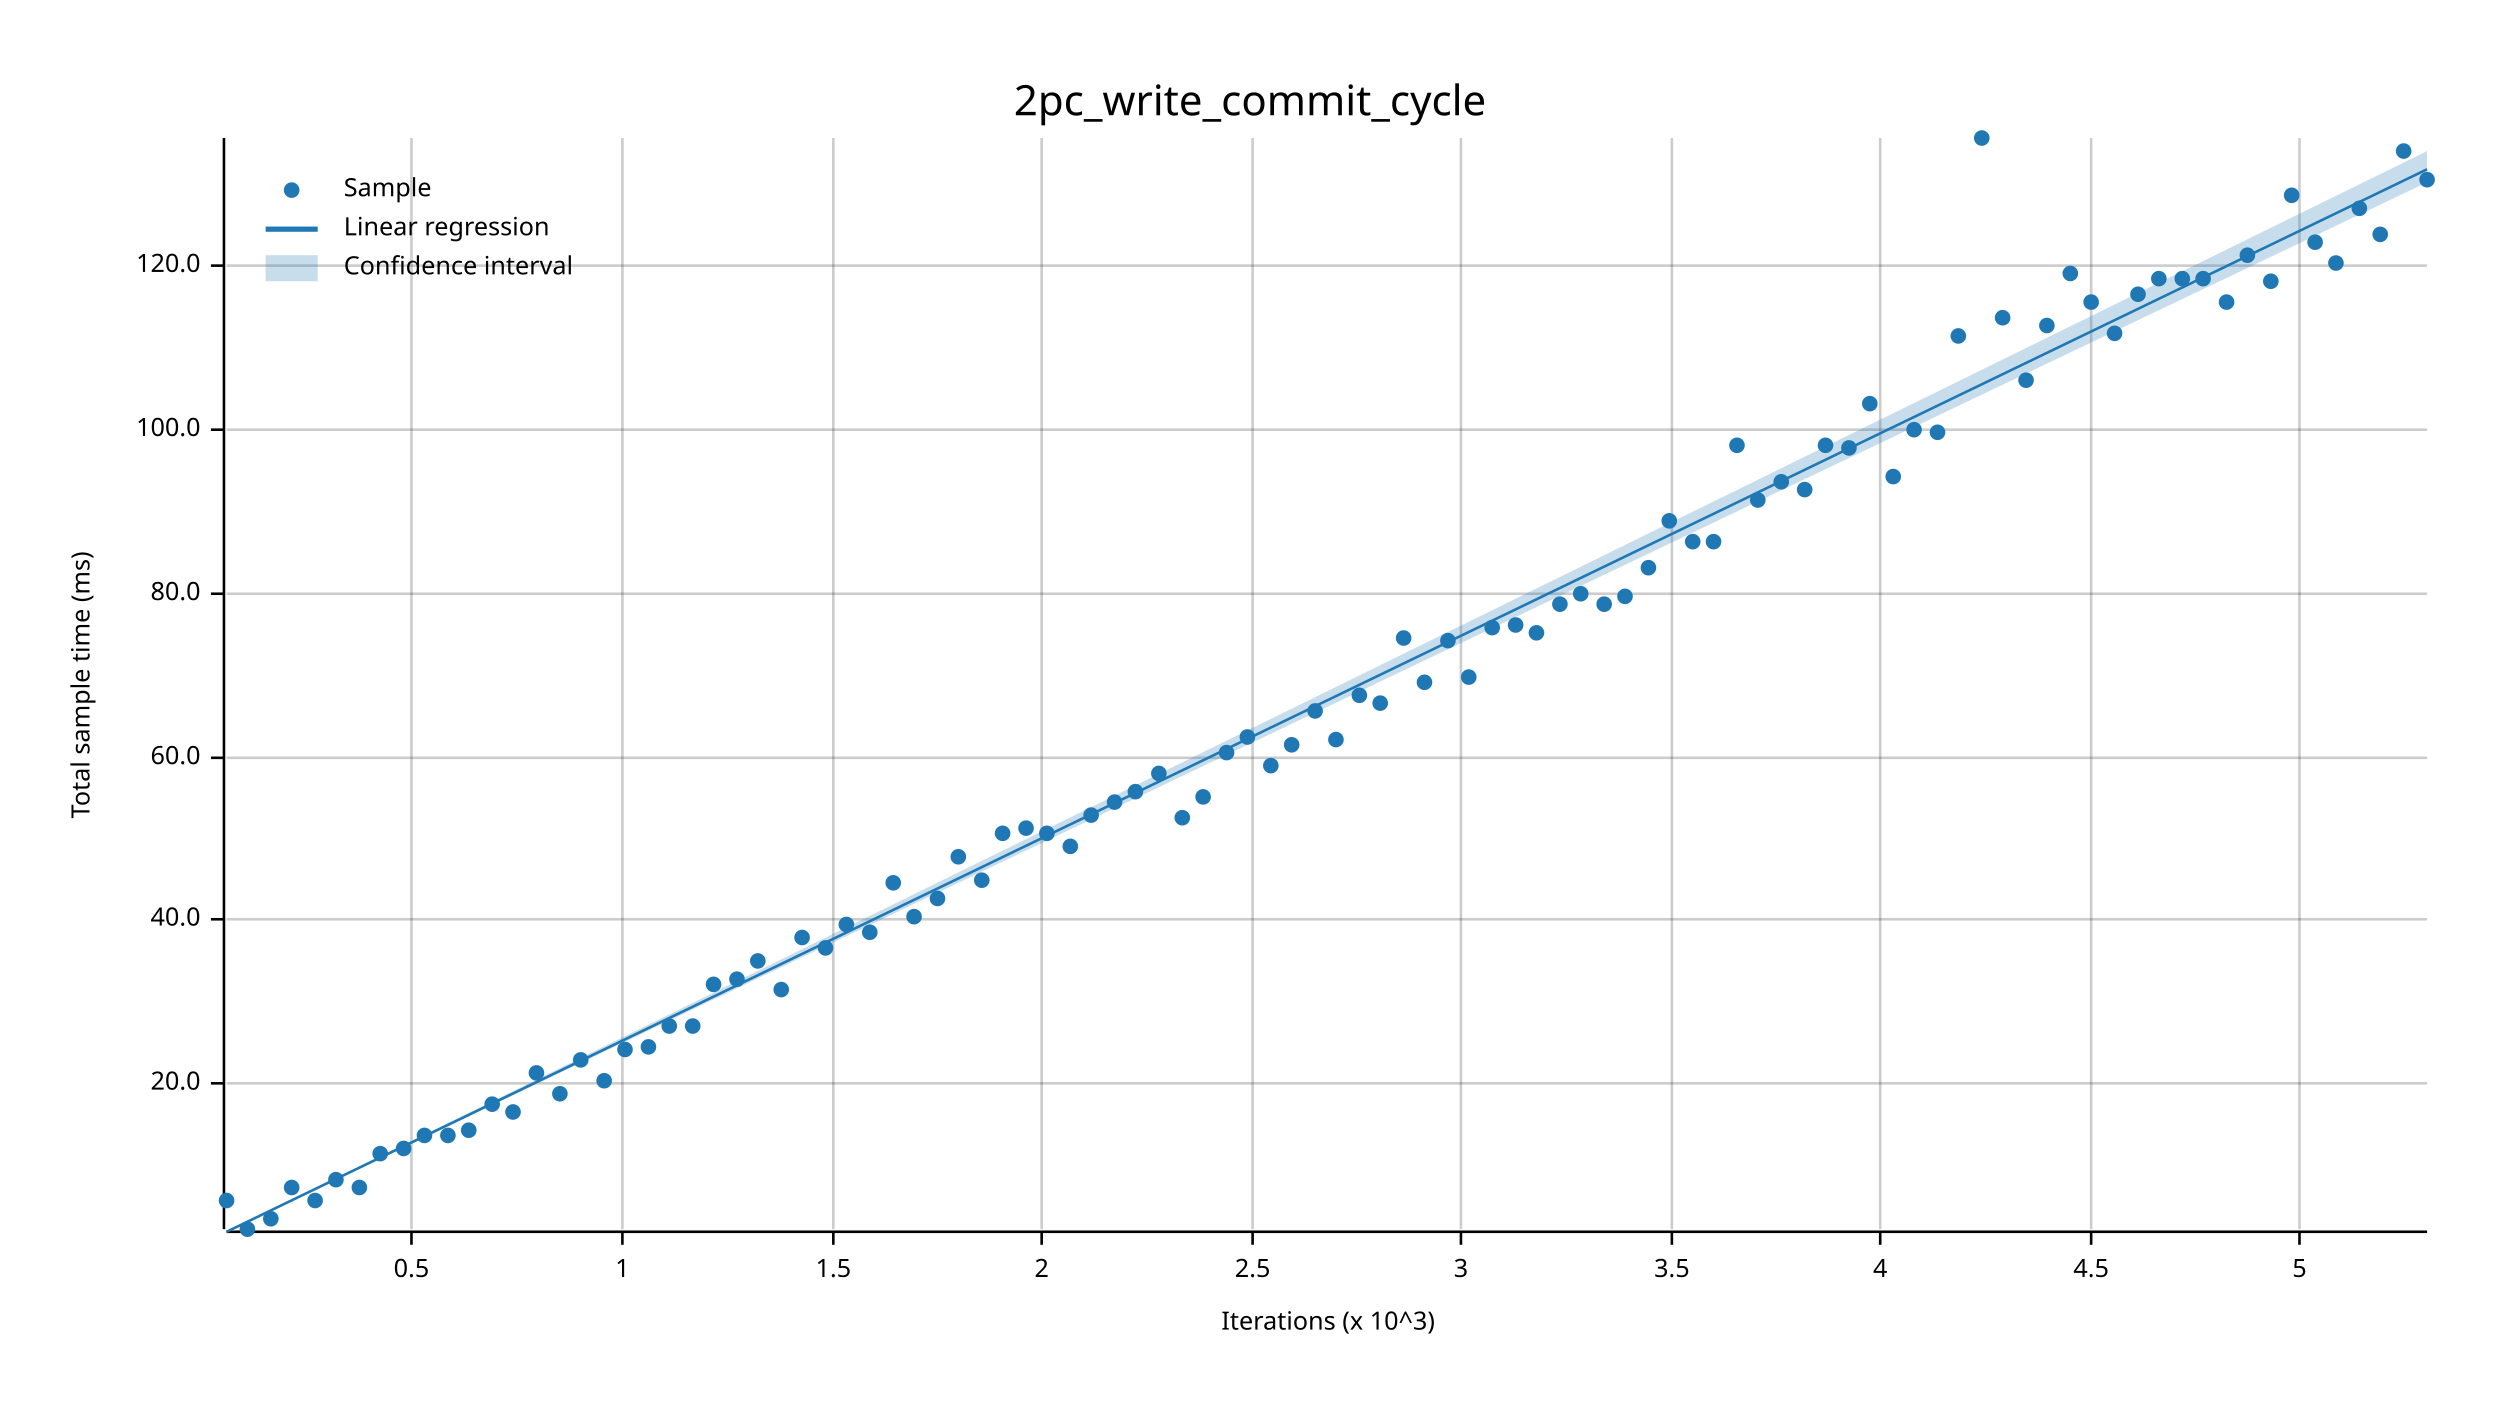
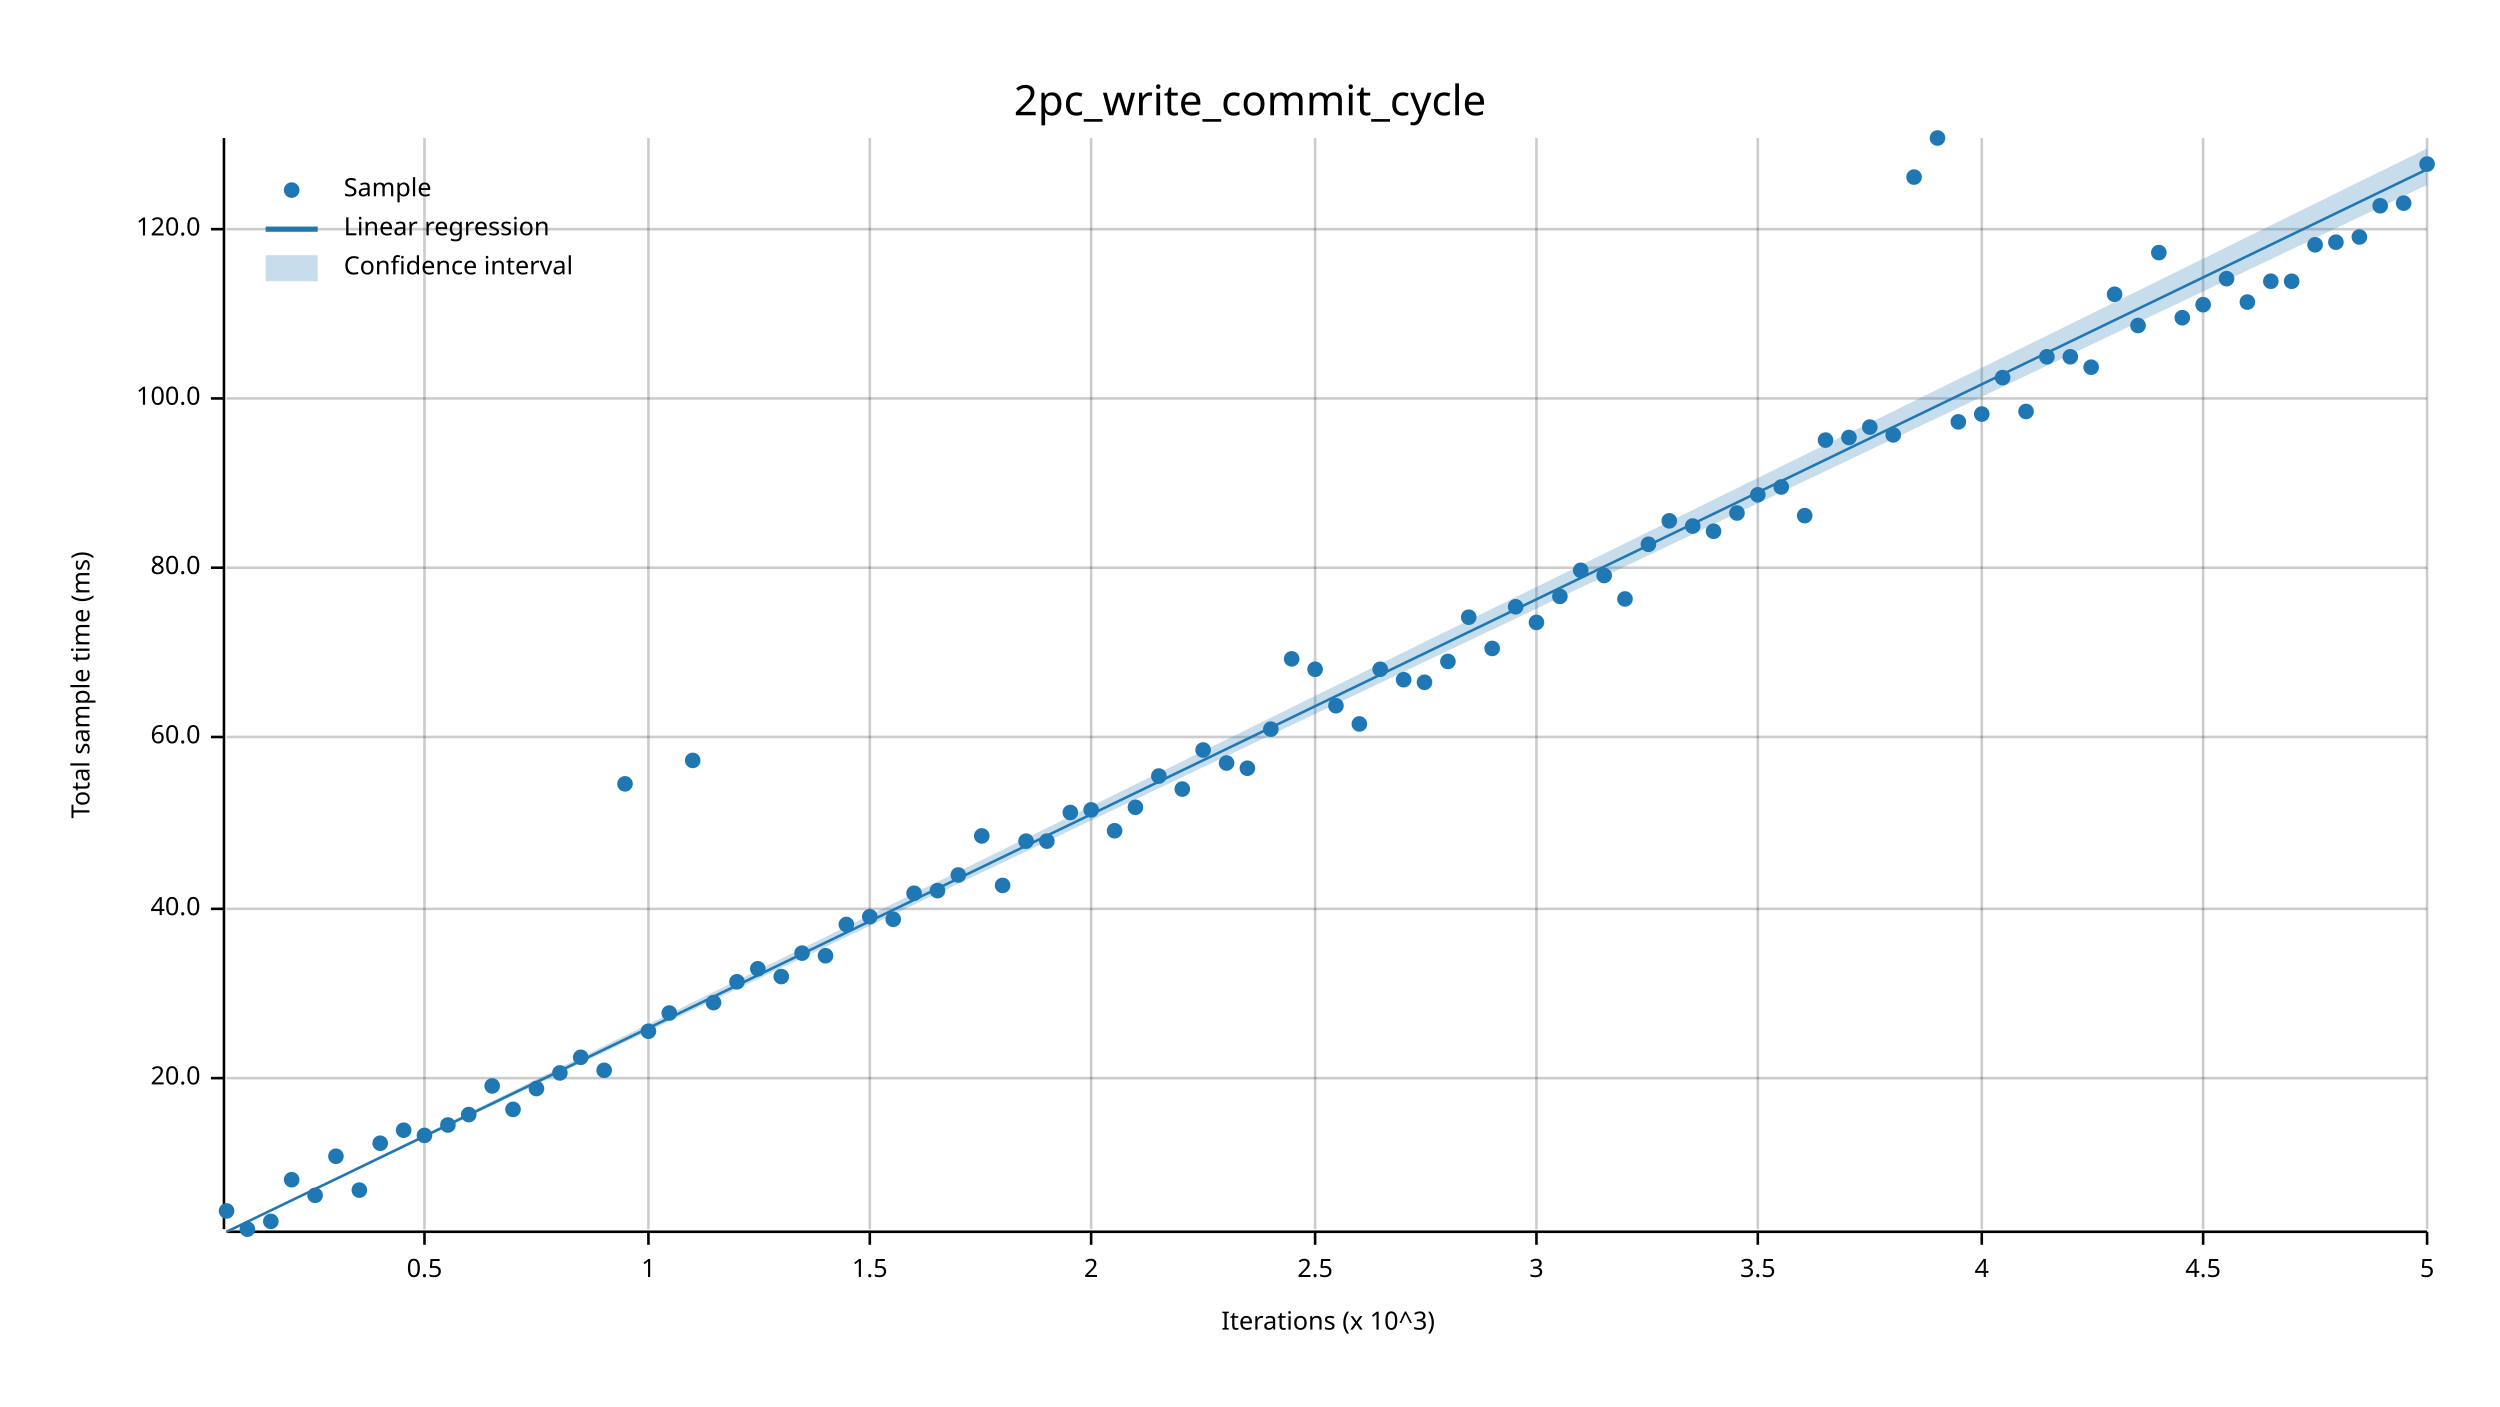
<svg xmlns="http://www.w3.org/2000/svg" width="960" height="540" viewBox="0 0 960 540">
  <text x="480" y="32" dy="0.76em" text-anchor="middle" font-family="sans-serif" font-size="16.129" opacity="1" fill="#000000">
2pc_write_commit_cycle
</text>
  <text x="27" y="263" dy="0.76em" text-anchor="middle" font-family="sans-serif" font-size="9.677" opacity="1" fill="#000000" transform="rotate(270, 27, 263)">
Total sample time (ms)
</text>
  <text x="510" y="513" dy="-0.5ex" text-anchor="middle" font-family="sans-serif" font-size="9.677" opacity="1" fill="#000000">
Iterations (x 10^3)
</text>
-   <line opacity="0.2" stroke="#000000" stroke-width="1" x1="158" y1="472" x2="158" y2="53" />
-   <line opacity="0.2" stroke="#000000" stroke-width="1" x1="239" y1="472" x2="239" y2="53" />
-   <line opacity="0.2" stroke="#000000" stroke-width="1" x1="320" y1="472" x2="320" y2="53" />
-   <line opacity="0.2" stroke="#000000" stroke-width="1" x1="400" y1="472" x2="400" y2="53" />
-   <line opacity="0.2" stroke="#000000" stroke-width="1" x1="481" y1="472" x2="481" y2="53" />
-   <line opacity="0.2" stroke="#000000" stroke-width="1" x1="561" y1="472" x2="561" y2="53" />
-   <line opacity="0.2" stroke="#000000" stroke-width="1" x1="642" y1="472" x2="642" y2="53" />
-   <line opacity="0.2" stroke="#000000" stroke-width="1" x1="722" y1="472" x2="722" y2="53" />
-   <line opacity="0.2" stroke="#000000" stroke-width="1" x1="803" y1="472" x2="803" y2="53" />
-   <line opacity="0.2" stroke="#000000" stroke-width="1" x1="883" y1="472" x2="883" y2="53" />
-   <line opacity="0.2" stroke="#000000" stroke-width="1" x1="87" y1="416" x2="932" y2="416" />
-   <line opacity="0.2" stroke="#000000" stroke-width="1" x1="87" y1="353" x2="932" y2="353" />
-   <line opacity="0.2" stroke="#000000" stroke-width="1" x1="87" y1="291" x2="932" y2="291" />
-   <line opacity="0.2" stroke="#000000" stroke-width="1" x1="87" y1="228" x2="932" y2="228" />
-   <line opacity="0.2" stroke="#000000" stroke-width="1" x1="87" y1="165" x2="932" y2="165" />
-   <line opacity="0.2" stroke="#000000" stroke-width="1" x1="87" y1="102" x2="932" y2="102" />
+   <line opacity="0.2" stroke="#000000" stroke-width="1" x1="163" y1="472" x2="163" y2="53" />
+   <line opacity="0.2" stroke="#000000" stroke-width="1" x1="249" y1="472" x2="249" y2="53" />
+   <line opacity="0.2" stroke="#000000" stroke-width="1" x1="334" y1="472" x2="334" y2="53" />
+   <line opacity="0.2" stroke="#000000" stroke-width="1" x1="419" y1="472" x2="419" y2="53" />
+   <line opacity="0.2" stroke="#000000" stroke-width="1" x1="505" y1="472" x2="505" y2="53" />
+   <line opacity="0.2" stroke="#000000" stroke-width="1" x1="590" y1="472" x2="590" y2="53" />
+   <line opacity="0.2" stroke="#000000" stroke-width="1" x1="675" y1="472" x2="675" y2="53" />
+   <line opacity="0.2" stroke="#000000" stroke-width="1" x1="761" y1="472" x2="761" y2="53" />
+   <line opacity="0.2" stroke="#000000" stroke-width="1" x1="846" y1="472" x2="846" y2="53" />
+   <line opacity="0.2" stroke="#000000" stroke-width="1" x1="932" y1="472" x2="932" y2="53" />
+   <line opacity="0.2" stroke="#000000" stroke-width="1" x1="87" y1="414" x2="932" y2="414" />
+   <line opacity="0.2" stroke="#000000" stroke-width="1" x1="87" y1="349" x2="932" y2="349" />
+   <line opacity="0.2" stroke="#000000" stroke-width="1" x1="87" y1="283" x2="932" y2="283" />
+   <line opacity="0.2" stroke="#000000" stroke-width="1" x1="87" y1="218" x2="932" y2="218" />
+   <line opacity="0.2" stroke="#000000" stroke-width="1" x1="87" y1="153" x2="932" y2="153" />
+   <line opacity="0.2" stroke="#000000" stroke-width="1" x1="87" y1="88" x2="932" y2="88" />
  <polyline fill="none" opacity="1" stroke="#000000" stroke-width="1" points="86,53 86,472 " />
-   <text x="77" y="416" dy="0.5ex" text-anchor="end" font-family="sans-serif" font-size="9.677" opacity="1" fill="#000000">
+   <text x="77" y="414" dy="0.5ex" text-anchor="end" font-family="sans-serif" font-size="9.677" opacity="1" fill="#000000">
20.0
</text>
-   <polyline fill="none" opacity="1" stroke="#000000" stroke-width="1" points="81,416 86,416 " />
-   <text x="77" y="353" dy="0.5ex" text-anchor="end" font-family="sans-serif" font-size="9.677" opacity="1" fill="#000000">
+   <polyline fill="none" opacity="1" stroke="#000000" stroke-width="1" points="81,414 86,414 " />
+   <text x="77" y="349" dy="0.5ex" text-anchor="end" font-family="sans-serif" font-size="9.677" opacity="1" fill="#000000">
40.0
</text>
-   <polyline fill="none" opacity="1" stroke="#000000" stroke-width="1" points="81,353 86,353 " />
-   <text x="77" y="291" dy="0.5ex" text-anchor="end" font-family="sans-serif" font-size="9.677" opacity="1" fill="#000000">
+   <polyline fill="none" opacity="1" stroke="#000000" stroke-width="1" points="81,349 86,349 " />
+   <text x="77" y="283" dy="0.5ex" text-anchor="end" font-family="sans-serif" font-size="9.677" opacity="1" fill="#000000">
60.0
</text>
-   <polyline fill="none" opacity="1" stroke="#000000" stroke-width="1" points="81,291 86,291 " />
-   <text x="77" y="228" dy="0.5ex" text-anchor="end" font-family="sans-serif" font-size="9.677" opacity="1" fill="#000000">
+   <polyline fill="none" opacity="1" stroke="#000000" stroke-width="1" points="81,283 86,283 " />
+   <text x="77" y="218" dy="0.5ex" text-anchor="end" font-family="sans-serif" font-size="9.677" opacity="1" fill="#000000">
80.0
</text>
-   <polyline fill="none" opacity="1" stroke="#000000" stroke-width="1" points="81,228 86,228 " />
-   <text x="77" y="165" dy="0.5ex" text-anchor="end" font-family="sans-serif" font-size="9.677" opacity="1" fill="#000000">
+   <polyline fill="none" opacity="1" stroke="#000000" stroke-width="1" points="81,218 86,218 " />
+   <text x="77" y="153" dy="0.5ex" text-anchor="end" font-family="sans-serif" font-size="9.677" opacity="1" fill="#000000">
100.0
</text>
-   <polyline fill="none" opacity="1" stroke="#000000" stroke-width="1" points="81,165 86,165 " />
-   <text x="77" y="102" dy="0.5ex" text-anchor="end" font-family="sans-serif" font-size="9.677" opacity="1" fill="#000000">
+   <polyline fill="none" opacity="1" stroke="#000000" stroke-width="1" points="81,153 86,153 " />
+   <text x="77" y="88" dy="0.5ex" text-anchor="end" font-family="sans-serif" font-size="9.677" opacity="1" fill="#000000">
120.0
</text>
-   <polyline fill="none" opacity="1" stroke="#000000" stroke-width="1" points="81,102 86,102 " />
+   <polyline fill="none" opacity="1" stroke="#000000" stroke-width="1" points="81,88 86,88 " />
  <polyline fill="none" opacity="1" stroke="#000000" stroke-width="1" points="87,473 932,473 " />
-   <text x="158" y="483" dy="0.76em" text-anchor="middle" font-family="sans-serif" font-size="9.677" opacity="1" fill="#000000">
+   <text x="163" y="483" dy="0.76em" text-anchor="middle" font-family="sans-serif" font-size="9.677" opacity="1" fill="#000000">
0.5
</text>
-   <polyline fill="none" opacity="1" stroke="#000000" stroke-width="1" points="158,473 158,478 " />
-   <text x="239" y="483" dy="0.76em" text-anchor="middle" font-family="sans-serif" font-size="9.677" opacity="1" fill="#000000">
+   <polyline fill="none" opacity="1" stroke="#000000" stroke-width="1" points="163,473 163,478 " />
+   <text x="249" y="483" dy="0.76em" text-anchor="middle" font-family="sans-serif" font-size="9.677" opacity="1" fill="#000000">
1
</text>
-   <polyline fill="none" opacity="1" stroke="#000000" stroke-width="1" points="239,473 239,478 " />
-   <text x="320" y="483" dy="0.76em" text-anchor="middle" font-family="sans-serif" font-size="9.677" opacity="1" fill="#000000">
+   <polyline fill="none" opacity="1" stroke="#000000" stroke-width="1" points="249,473 249,478 " />
+   <text x="334" y="483" dy="0.76em" text-anchor="middle" font-family="sans-serif" font-size="9.677" opacity="1" fill="#000000">
1.5
</text>
-   <polyline fill="none" opacity="1" stroke="#000000" stroke-width="1" points="320,473 320,478 " />
-   <text x="400" y="483" dy="0.76em" text-anchor="middle" font-family="sans-serif" font-size="9.677" opacity="1" fill="#000000">
+   <polyline fill="none" opacity="1" stroke="#000000" stroke-width="1" points="334,473 334,478 " />
+   <text x="419" y="483" dy="0.76em" text-anchor="middle" font-family="sans-serif" font-size="9.677" opacity="1" fill="#000000">
2
</text>
-   <polyline fill="none" opacity="1" stroke="#000000" stroke-width="1" points="400,473 400,478 " />
-   <text x="481" y="483" dy="0.76em" text-anchor="middle" font-family="sans-serif" font-size="9.677" opacity="1" fill="#000000">
+   <polyline fill="none" opacity="1" stroke="#000000" stroke-width="1" points="419,473 419,478 " />
+   <text x="505" y="483" dy="0.76em" text-anchor="middle" font-family="sans-serif" font-size="9.677" opacity="1" fill="#000000">
2.5
</text>
-   <polyline fill="none" opacity="1" stroke="#000000" stroke-width="1" points="481,473 481,478 " />
-   <text x="561" y="483" dy="0.76em" text-anchor="middle" font-family="sans-serif" font-size="9.677" opacity="1" fill="#000000">
+   <polyline fill="none" opacity="1" stroke="#000000" stroke-width="1" points="505,473 505,478 " />
+   <text x="590" y="483" dy="0.76em" text-anchor="middle" font-family="sans-serif" font-size="9.677" opacity="1" fill="#000000">
3
</text>
-   <polyline fill="none" opacity="1" stroke="#000000" stroke-width="1" points="561,473 561,478 " />
-   <text x="642" y="483" dy="0.76em" text-anchor="middle" font-family="sans-serif" font-size="9.677" opacity="1" fill="#000000">
+   <polyline fill="none" opacity="1" stroke="#000000" stroke-width="1" points="590,473 590,478 " />
+   <text x="675" y="483" dy="0.76em" text-anchor="middle" font-family="sans-serif" font-size="9.677" opacity="1" fill="#000000">
3.5
</text>
-   <polyline fill="none" opacity="1" stroke="#000000" stroke-width="1" points="642,473 642,478 " />
-   <text x="722" y="483" dy="0.76em" text-anchor="middle" font-family="sans-serif" font-size="9.677" opacity="1" fill="#000000">
+   <polyline fill="none" opacity="1" stroke="#000000" stroke-width="1" points="675,473 675,478 " />
+   <text x="761" y="483" dy="0.76em" text-anchor="middle" font-family="sans-serif" font-size="9.677" opacity="1" fill="#000000">
4
</text>
-   <polyline fill="none" opacity="1" stroke="#000000" stroke-width="1" points="722,473 722,478 " />
-   <text x="803" y="483" dy="0.76em" text-anchor="middle" font-family="sans-serif" font-size="9.677" opacity="1" fill="#000000">
+   <polyline fill="none" opacity="1" stroke="#000000" stroke-width="1" points="761,473 761,478 " />
+   <text x="846" y="483" dy="0.76em" text-anchor="middle" font-family="sans-serif" font-size="9.677" opacity="1" fill="#000000">
4.5
</text>
-   <polyline fill="none" opacity="1" stroke="#000000" stroke-width="1" points="803,473 803,478 " />
-   <text x="883" y="483" dy="0.76em" text-anchor="middle" font-family="sans-serif" font-size="9.677" opacity="1" fill="#000000">
+   <polyline fill="none" opacity="1" stroke="#000000" stroke-width="1" points="846,473 846,478 " />
+   <text x="932" y="483" dy="0.76em" text-anchor="middle" font-family="sans-serif" font-size="9.677" opacity="1" fill="#000000">
5
</text>
-   <polyline fill="none" opacity="1" stroke="#000000" stroke-width="1" points="883,473 883,478 " />
-   <circle cx="87" cy="461" r="3" opacity="1" fill="#1F78B4" stroke="none" stroke-width="1" />
+   <polyline fill="none" opacity="1" stroke="#000000" stroke-width="1" points="932,473 932,478 " />
+   <circle cx="87" cy="465" r="3" opacity="1" fill="#1F78B4" stroke="none" stroke-width="1" />
  <circle cx="95" cy="472" r="3" opacity="1" fill="#1F78B4" stroke="none" stroke-width="1" />
-   <circle cx="104" cy="468" r="3" opacity="1" fill="#1F78B4" stroke="none" stroke-width="1" />
-   <circle cx="112" cy="456" r="3" opacity="1" fill="#1F78B4" stroke="none" stroke-width="1" />
-   <circle cx="121" cy="461" r="3" opacity="1" fill="#1F78B4" stroke="none" stroke-width="1" />
-   <circle cx="129" cy="453" r="3" opacity="1" fill="#1F78B4" stroke="none" stroke-width="1" />
-   <circle cx="138" cy="456" r="3" opacity="1" fill="#1F78B4" stroke="none" stroke-width="1" />
-   <circle cx="146" cy="443" r="3" opacity="1" fill="#1F78B4" stroke="none" stroke-width="1" />
-   <circle cx="155" cy="441" r="3" opacity="1" fill="#1F78B4" stroke="none" stroke-width="1" />
+   <circle cx="104" cy="469" r="3" opacity="1" fill="#1F78B4" stroke="none" stroke-width="1" />
+   <circle cx="112" cy="453" r="3" opacity="1" fill="#1F78B4" stroke="none" stroke-width="1" />
+   <circle cx="121" cy="459" r="3" opacity="1" fill="#1F78B4" stroke="none" stroke-width="1" />
+   <circle cx="129" cy="444" r="3" opacity="1" fill="#1F78B4" stroke="none" stroke-width="1" />
+   <circle cx="138" cy="457" r="3" opacity="1" fill="#1F78B4" stroke="none" stroke-width="1" />
+   <circle cx="146" cy="439" r="3" opacity="1" fill="#1F78B4" stroke="none" stroke-width="1" />
+   <circle cx="155" cy="434" r="3" opacity="1" fill="#1F78B4" stroke="none" stroke-width="1" />
  <circle cx="163" cy="436" r="3" opacity="1" fill="#1F78B4" stroke="none" stroke-width="1" />
-   <circle cx="172" cy="436" r="3" opacity="1" fill="#1F78B4" stroke="none" stroke-width="1" />
-   <circle cx="180" cy="434" r="3" opacity="1" fill="#1F78B4" stroke="none" stroke-width="1" />
-   <circle cx="189" cy="424" r="3" opacity="1" fill="#1F78B4" stroke="none" stroke-width="1" />
-   <circle cx="197" cy="427" r="3" opacity="1" fill="#1F78B4" stroke="none" stroke-width="1" />
-   <circle cx="206" cy="412" r="3" opacity="1" fill="#1F78B4" stroke="none" stroke-width="1" />
-   <circle cx="215" cy="420" r="3" opacity="1" fill="#1F78B4" stroke="none" stroke-width="1" />
-   <circle cx="223" cy="407" r="3" opacity="1" fill="#1F78B4" stroke="none" stroke-width="1" />
-   <circle cx="232" cy="415" r="3" opacity="1" fill="#1F78B4" stroke="none" stroke-width="1" />
-   <circle cx="240" cy="403" r="3" opacity="1" fill="#1F78B4" stroke="none" stroke-width="1" />
-   <circle cx="249" cy="402" r="3" opacity="1" fill="#1F78B4" stroke="none" stroke-width="1" />
-   <circle cx="257" cy="394" r="3" opacity="1" fill="#1F78B4" stroke="none" stroke-width="1" />
-   <circle cx="266" cy="394" r="3" opacity="1" fill="#1F78B4" stroke="none" stroke-width="1" />
-   <circle cx="274" cy="378" r="3" opacity="1" fill="#1F78B4" stroke="none" stroke-width="1" />
-   <circle cx="283" cy="376" r="3" opacity="1" fill="#1F78B4" stroke="none" stroke-width="1" />
-   <circle cx="291" cy="369" r="3" opacity="1" fill="#1F78B4" stroke="none" stroke-width="1" />
-   <circle cx="300" cy="380" r="3" opacity="1" fill="#1F78B4" stroke="none" stroke-width="1" />
-   <circle cx="308" cy="360" r="3" opacity="1" fill="#1F78B4" stroke="none" stroke-width="1" />
-   <circle cx="317" cy="364" r="3" opacity="1" fill="#1F78B4" stroke="none" stroke-width="1" />
+   <circle cx="172" cy="432" r="3" opacity="1" fill="#1F78B4" stroke="none" stroke-width="1" />
+   <circle cx="180" cy="428" r="3" opacity="1" fill="#1F78B4" stroke="none" stroke-width="1" />
+   <circle cx="189" cy="417" r="3" opacity="1" fill="#1F78B4" stroke="none" stroke-width="1" />
+   <circle cx="197" cy="426" r="3" opacity="1" fill="#1F78B4" stroke="none" stroke-width="1" />
+   <circle cx="206" cy="418" r="3" opacity="1" fill="#1F78B4" stroke="none" stroke-width="1" />
+   <circle cx="215" cy="412" r="3" opacity="1" fill="#1F78B4" stroke="none" stroke-width="1" />
+   <circle cx="223" cy="406" r="3" opacity="1" fill="#1F78B4" stroke="none" stroke-width="1" />
+   <circle cx="232" cy="411" r="3" opacity="1" fill="#1F78B4" stroke="none" stroke-width="1" />
+   <circle cx="240" cy="301" r="3" opacity="1" fill="#1F78B4" stroke="none" stroke-width="1" />
+   <circle cx="249" cy="396" r="3" opacity="1" fill="#1F78B4" stroke="none" stroke-width="1" />
+   <circle cx="257" cy="389" r="3" opacity="1" fill="#1F78B4" stroke="none" stroke-width="1" />
+   <circle cx="266" cy="292" r="3" opacity="1" fill="#1F78B4" stroke="none" stroke-width="1" />
+   <circle cx="274" cy="385" r="3" opacity="1" fill="#1F78B4" stroke="none" stroke-width="1" />
+   <circle cx="283" cy="377" r="3" opacity="1" fill="#1F78B4" stroke="none" stroke-width="1" />
+   <circle cx="291" cy="372" r="3" opacity="1" fill="#1F78B4" stroke="none" stroke-width="1" />
+   <circle cx="300" cy="375" r="3" opacity="1" fill="#1F78B4" stroke="none" stroke-width="1" />
+   <circle cx="308" cy="366" r="3" opacity="1" fill="#1F78B4" stroke="none" stroke-width="1" />
+   <circle cx="317" cy="367" r="3" opacity="1" fill="#1F78B4" stroke="none" stroke-width="1" />
  <circle cx="325" cy="355" r="3" opacity="1" fill="#1F78B4" stroke="none" stroke-width="1" />
-   <circle cx="334" cy="358" r="3" opacity="1" fill="#1F78B4" stroke="none" stroke-width="1" />
-   <circle cx="343" cy="339" r="3" opacity="1" fill="#1F78B4" stroke="none" stroke-width="1" />
-   <circle cx="351" cy="352" r="3" opacity="1" fill="#1F78B4" stroke="none" stroke-width="1" />
-   <circle cx="360" cy="345" r="3" opacity="1" fill="#1F78B4" stroke="none" stroke-width="1" />
-   <circle cx="368" cy="329" r="3" opacity="1" fill="#1F78B4" stroke="none" stroke-width="1" />
-   <circle cx="377" cy="338" r="3" opacity="1" fill="#1F78B4" stroke="none" stroke-width="1" />
-   <circle cx="385" cy="320" r="3" opacity="1" fill="#1F78B4" stroke="none" stroke-width="1" />
-   <circle cx="394" cy="318" r="3" opacity="1" fill="#1F78B4" stroke="none" stroke-width="1" />
-   <circle cx="402" cy="320" r="3" opacity="1" fill="#1F78B4" stroke="none" stroke-width="1" />
-   <circle cx="411" cy="325" r="3" opacity="1" fill="#1F78B4" stroke="none" stroke-width="1" />
-   <circle cx="419" cy="313" r="3" opacity="1" fill="#1F78B4" stroke="none" stroke-width="1" />
-   <circle cx="428" cy="308" r="3" opacity="1" fill="#1F78B4" stroke="none" stroke-width="1" />
-   <circle cx="436" cy="304" r="3" opacity="1" fill="#1F78B4" stroke="none" stroke-width="1" />
-   <circle cx="445" cy="297" r="3" opacity="1" fill="#1F78B4" stroke="none" stroke-width="1" />
-   <circle cx="454" cy="314" r="3" opacity="1" fill="#1F78B4" stroke="none" stroke-width="1" />
-   <circle cx="462" cy="306" r="3" opacity="1" fill="#1F78B4" stroke="none" stroke-width="1" />
-   <circle cx="471" cy="289" r="3" opacity="1" fill="#1F78B4" stroke="none" stroke-width="1" />
-   <circle cx="479" cy="283" r="3" opacity="1" fill="#1F78B4" stroke="none" stroke-width="1" />
-   <circle cx="488" cy="294" r="3" opacity="1" fill="#1F78B4" stroke="none" stroke-width="1" />
-   <circle cx="496" cy="286" r="3" opacity="1" fill="#1F78B4" stroke="none" stroke-width="1" />
-   <circle cx="505" cy="273" r="3" opacity="1" fill="#1F78B4" stroke="none" stroke-width="1" />
-   <circle cx="513" cy="284" r="3" opacity="1" fill="#1F78B4" stroke="none" stroke-width="1" />
-   <circle cx="522" cy="267" r="3" opacity="1" fill="#1F78B4" stroke="none" stroke-width="1" />
-   <circle cx="530" cy="270" r="3" opacity="1" fill="#1F78B4" stroke="none" stroke-width="1" />
-   <circle cx="539" cy="245" r="3" opacity="1" fill="#1F78B4" stroke="none" stroke-width="1" />
+   <circle cx="334" cy="352" r="3" opacity="1" fill="#1F78B4" stroke="none" stroke-width="1" />
+   <circle cx="343" cy="353" r="3" opacity="1" fill="#1F78B4" stroke="none" stroke-width="1" />
+   <circle cx="351" cy="343" r="3" opacity="1" fill="#1F78B4" stroke="none" stroke-width="1" />
+   <circle cx="360" cy="342" r="3" opacity="1" fill="#1F78B4" stroke="none" stroke-width="1" />
+   <circle cx="368" cy="336" r="3" opacity="1" fill="#1F78B4" stroke="none" stroke-width="1" />
+   <circle cx="377" cy="321" r="3" opacity="1" fill="#1F78B4" stroke="none" stroke-width="1" />
+   <circle cx="385" cy="340" r="3" opacity="1" fill="#1F78B4" stroke="none" stroke-width="1" />
+   <circle cx="394" cy="323" r="3" opacity="1" fill="#1F78B4" stroke="none" stroke-width="1" />
+   <circle cx="402" cy="323" r="3" opacity="1" fill="#1F78B4" stroke="none" stroke-width="1" />
+   <circle cx="411" cy="312" r="3" opacity="1" fill="#1F78B4" stroke="none" stroke-width="1" />
+   <circle cx="419" cy="311" r="3" opacity="1" fill="#1F78B4" stroke="none" stroke-width="1" />
+   <circle cx="428" cy="319" r="3" opacity="1" fill="#1F78B4" stroke="none" stroke-width="1" />
+   <circle cx="436" cy="310" r="3" opacity="1" fill="#1F78B4" stroke="none" stroke-width="1" />
+   <circle cx="445" cy="298" r="3" opacity="1" fill="#1F78B4" stroke="none" stroke-width="1" />
+   <circle cx="454" cy="303" r="3" opacity="1" fill="#1F78B4" stroke="none" stroke-width="1" />
+   <circle cx="462" cy="288" r="3" opacity="1" fill="#1F78B4" stroke="none" stroke-width="1" />
+   <circle cx="471" cy="293" r="3" opacity="1" fill="#1F78B4" stroke="none" stroke-width="1" />
+   <circle cx="479" cy="295" r="3" opacity="1" fill="#1F78B4" stroke="none" stroke-width="1" />
+   <circle cx="488" cy="280" r="3" opacity="1" fill="#1F78B4" stroke="none" stroke-width="1" />
+   <circle cx="496" cy="253" r="3" opacity="1" fill="#1F78B4" stroke="none" stroke-width="1" />
+   <circle cx="505" cy="257" r="3" opacity="1" fill="#1F78B4" stroke="none" stroke-width="1" />
+   <circle cx="513" cy="271" r="3" opacity="1" fill="#1F78B4" stroke="none" stroke-width="1" />
+   <circle cx="522" cy="278" r="3" opacity="1" fill="#1F78B4" stroke="none" stroke-width="1" />
+   <circle cx="530" cy="257" r="3" opacity="1" fill="#1F78B4" stroke="none" stroke-width="1" />
+   <circle cx="539" cy="261" r="3" opacity="1" fill="#1F78B4" stroke="none" stroke-width="1" />
  <circle cx="547" cy="262" r="3" opacity="1" fill="#1F78B4" stroke="none" stroke-width="1" />
-   <circle cx="556" cy="246" r="3" opacity="1" fill="#1F78B4" stroke="none" stroke-width="1" />
-   <circle cx="564" cy="260" r="3" opacity="1" fill="#1F78B4" stroke="none" stroke-width="1" />
-   <circle cx="573" cy="241" r="3" opacity="1" fill="#1F78B4" stroke="none" stroke-width="1" />
-   <circle cx="582" cy="240" r="3" opacity="1" fill="#1F78B4" stroke="none" stroke-width="1" />
-   <circle cx="590" cy="243" r="3" opacity="1" fill="#1F78B4" stroke="none" stroke-width="1" />
-   <circle cx="599" cy="232" r="3" opacity="1" fill="#1F78B4" stroke="none" stroke-width="1" />
-   <circle cx="607" cy="228" r="3" opacity="1" fill="#1F78B4" stroke="none" stroke-width="1" />
-   <circle cx="616" cy="232" r="3" opacity="1" fill="#1F78B4" stroke="none" stroke-width="1" />
-   <circle cx="624" cy="229" r="3" opacity="1" fill="#1F78B4" stroke="none" stroke-width="1" />
-   <circle cx="633" cy="218" r="3" opacity="1" fill="#1F78B4" stroke="none" stroke-width="1" />
+   <circle cx="556" cy="254" r="3" opacity="1" fill="#1F78B4" stroke="none" stroke-width="1" />
+   <circle cx="564" cy="237" r="3" opacity="1" fill="#1F78B4" stroke="none" stroke-width="1" />
+   <circle cx="573" cy="249" r="3" opacity="1" fill="#1F78B4" stroke="none" stroke-width="1" />
+   <circle cx="582" cy="233" r="3" opacity="1" fill="#1F78B4" stroke="none" stroke-width="1" />
+   <circle cx="590" cy="239" r="3" opacity="1" fill="#1F78B4" stroke="none" stroke-width="1" />
+   <circle cx="599" cy="229" r="3" opacity="1" fill="#1F78B4" stroke="none" stroke-width="1" />
+   <circle cx="607" cy="219" r="3" opacity="1" fill="#1F78B4" stroke="none" stroke-width="1" />
+   <circle cx="616" cy="221" r="3" opacity="1" fill="#1F78B4" stroke="none" stroke-width="1" />
+   <circle cx="624" cy="230" r="3" opacity="1" fill="#1F78B4" stroke="none" stroke-width="1" />
+   <circle cx="633" cy="209" r="3" opacity="1" fill="#1F78B4" stroke="none" stroke-width="1" />
  <circle cx="641" cy="200" r="3" opacity="1" fill="#1F78B4" stroke="none" stroke-width="1" />
-   <circle cx="650" cy="208" r="3" opacity="1" fill="#1F78B4" stroke="none" stroke-width="1" />
-   <circle cx="658" cy="208" r="3" opacity="1" fill="#1F78B4" stroke="none" stroke-width="1" />
-   <circle cx="667" cy="171" r="3" opacity="1" fill="#1F78B4" stroke="none" stroke-width="1" />
-   <circle cx="675" cy="192" r="3" opacity="1" fill="#1F78B4" stroke="none" stroke-width="1" />
-   <circle cx="684" cy="185" r="3" opacity="1" fill="#1F78B4" stroke="none" stroke-width="1" />
-   <circle cx="693" cy="188" r="3" opacity="1" fill="#1F78B4" stroke="none" stroke-width="1" />
-   <circle cx="701" cy="171" r="3" opacity="1" fill="#1F78B4" stroke="none" stroke-width="1" />
-   <circle cx="710" cy="172" r="3" opacity="1" fill="#1F78B4" stroke="none" stroke-width="1" />
-   <circle cx="718" cy="155" r="3" opacity="1" fill="#1F78B4" stroke="none" stroke-width="1" />
-   <circle cx="727" cy="183" r="3" opacity="1" fill="#1F78B4" stroke="none" stroke-width="1" />
-   <circle cx="735" cy="165" r="3" opacity="1" fill="#1F78B4" stroke="none" stroke-width="1" />
-   <circle cx="744" cy="166" r="3" opacity="1" fill="#1F78B4" stroke="none" stroke-width="1" />
-   <circle cx="752" cy="129" r="3" opacity="1" fill="#1F78B4" stroke="none" stroke-width="1" />
-   <circle cx="761" cy="53" r="3" opacity="1" fill="#1F78B4" stroke="none" stroke-width="1" />
-   <circle cx="769" cy="122" r="3" opacity="1" fill="#1F78B4" stroke="none" stroke-width="1" />
-   <circle cx="778" cy="146" r="3" opacity="1" fill="#1F78B4" stroke="none" stroke-width="1" />
-   <circle cx="786" cy="125" r="3" opacity="1" fill="#1F78B4" stroke="none" stroke-width="1" />
-   <circle cx="795" cy="105" r="3" opacity="1" fill="#1F78B4" stroke="none" stroke-width="1" />
-   <circle cx="803" cy="116" r="3" opacity="1" fill="#1F78B4" stroke="none" stroke-width="1" />
-   <circle cx="812" cy="128" r="3" opacity="1" fill="#1F78B4" stroke="none" stroke-width="1" />
-   <circle cx="821" cy="113" r="3" opacity="1" fill="#1F78B4" stroke="none" stroke-width="1" />
-   <circle cx="829" cy="107" r="3" opacity="1" fill="#1F78B4" stroke="none" stroke-width="1" />
-   <circle cx="838" cy="107" r="3" opacity="1" fill="#1F78B4" stroke="none" stroke-width="1" />
-   <circle cx="846" cy="107" r="3" opacity="1" fill="#1F78B4" stroke="none" stroke-width="1" />
-   <circle cx="855" cy="116" r="3" opacity="1" fill="#1F78B4" stroke="none" stroke-width="1" />
-   <circle cx="863" cy="98" r="3" opacity="1" fill="#1F78B4" stroke="none" stroke-width="1" />
+   <circle cx="650" cy="202" r="3" opacity="1" fill="#1F78B4" stroke="none" stroke-width="1" />
+   <circle cx="658" cy="204" r="3" opacity="1" fill="#1F78B4" stroke="none" stroke-width="1" />
+   <circle cx="667" cy="197" r="3" opacity="1" fill="#1F78B4" stroke="none" stroke-width="1" />
+   <circle cx="675" cy="190" r="3" opacity="1" fill="#1F78B4" stroke="none" stroke-width="1" />
+   <circle cx="684" cy="187" r="3" opacity="1" fill="#1F78B4" stroke="none" stroke-width="1" />
+   <circle cx="693" cy="198" r="3" opacity="1" fill="#1F78B4" stroke="none" stroke-width="1" />
+   <circle cx="701" cy="169" r="3" opacity="1" fill="#1F78B4" stroke="none" stroke-width="1" />
+   <circle cx="710" cy="168" r="3" opacity="1" fill="#1F78B4" stroke="none" stroke-width="1" />
+   <circle cx="718" cy="164" r="3" opacity="1" fill="#1F78B4" stroke="none" stroke-width="1" />
+   <circle cx="727" cy="167" r="3" opacity="1" fill="#1F78B4" stroke="none" stroke-width="1" />
+   <circle cx="735" cy="68" r="3" opacity="1" fill="#1F78B4" stroke="none" stroke-width="1" />
+   <circle cx="744" cy="53" r="3" opacity="1" fill="#1F78B4" stroke="none" stroke-width="1" />
+   <circle cx="752" cy="162" r="3" opacity="1" fill="#1F78B4" stroke="none" stroke-width="1" />
+   <circle cx="761" cy="159" r="3" opacity="1" fill="#1F78B4" stroke="none" stroke-width="1" />
+   <circle cx="769" cy="145" r="3" opacity="1" fill="#1F78B4" stroke="none" stroke-width="1" />
+   <circle cx="778" cy="158" r="3" opacity="1" fill="#1F78B4" stroke="none" stroke-width="1" />
+   <circle cx="786" cy="137" r="3" opacity="1" fill="#1F78B4" stroke="none" stroke-width="1" />
+   <circle cx="795" cy="137" r="3" opacity="1" fill="#1F78B4" stroke="none" stroke-width="1" />
+   <circle cx="803" cy="141" r="3" opacity="1" fill="#1F78B4" stroke="none" stroke-width="1" />
+   <circle cx="812" cy="113" r="3" opacity="1" fill="#1F78B4" stroke="none" stroke-width="1" />
+   <circle cx="821" cy="125" r="3" opacity="1" fill="#1F78B4" stroke="none" stroke-width="1" />
+   <circle cx="829" cy="97" r="3" opacity="1" fill="#1F78B4" stroke="none" stroke-width="1" />
+   <circle cx="838" cy="122" r="3" opacity="1" fill="#1F78B4" stroke="none" stroke-width="1" />
+   <circle cx="846" cy="117" r="3" opacity="1" fill="#1F78B4" stroke="none" stroke-width="1" />
+   <circle cx="855" cy="107" r="3" opacity="1" fill="#1F78B4" stroke="none" stroke-width="1" />
+   <circle cx="863" cy="116" r="3" opacity="1" fill="#1F78B4" stroke="none" stroke-width="1" />
  <circle cx="872" cy="108" r="3" opacity="1" fill="#1F78B4" stroke="none" stroke-width="1" />
-   <circle cx="880" cy="75" r="3" opacity="1" fill="#1F78B4" stroke="none" stroke-width="1" />
-   <circle cx="889" cy="93" r="3" opacity="1" fill="#1F78B4" stroke="none" stroke-width="1" />
-   <circle cx="897" cy="101" r="3" opacity="1" fill="#1F78B4" stroke="none" stroke-width="1" />
-   <circle cx="906" cy="80" r="3" opacity="1" fill="#1F78B4" stroke="none" stroke-width="1" />
-   <circle cx="914" cy="90" r="3" opacity="1" fill="#1F78B4" stroke="none" stroke-width="1" />
-   <circle cx="923" cy="58" r="3" opacity="1" fill="#1F78B4" stroke="none" stroke-width="1" />
-   <circle cx="932" cy="69" r="3" opacity="1" fill="#1F78B4" stroke="none" stroke-width="1" />
+   <circle cx="880" cy="108" r="3" opacity="1" fill="#1F78B4" stroke="none" stroke-width="1" />
+   <circle cx="889" cy="94" r="3" opacity="1" fill="#1F78B4" stroke="none" stroke-width="1" />
+   <circle cx="897" cy="93" r="3" opacity="1" fill="#1F78B4" stroke="none" stroke-width="1" />
+   <circle cx="906" cy="91" r="3" opacity="1" fill="#1F78B4" stroke="none" stroke-width="1" />
+   <circle cx="914" cy="79" r="3" opacity="1" fill="#1F78B4" stroke="none" stroke-width="1" />
+   <circle cx="923" cy="78" r="3" opacity="1" fill="#1F78B4" stroke="none" stroke-width="1" />
+   <circle cx="932" cy="63" r="3" opacity="1" fill="#1F78B4" stroke="none" stroke-width="1" />
  <polyline fill="none" opacity="1" stroke="#1F78B4" stroke-width="1" points="87,473 932,65 " />
-   <polygon opacity="0.25" fill="#1F78B4" points="87,473 932,70 932,58 " />
+   <polygon opacity="0.25" fill="#1F78B4" points="87,473 932,71 932,57 " />
  <text x="132" y="68" dy="0.76em" text-anchor="start" font-family="sans-serif" font-size="9.677" opacity="1" fill="#000000">
Sample
</text>
  <text x="132" y="83" dy="0.76em" text-anchor="start" font-family="sans-serif" font-size="9.677" opacity="1" fill="#000000">
Linear regression
</text>
  <text x="132" y="98" dy="0.76em" text-anchor="start" font-family="sans-serif" font-size="9.677" opacity="1" fill="#000000">
Confidence interval
</text>
  <circle cx="112" cy="73" r="3" opacity="1" fill="#1F78B4" stroke="none" stroke-width="1" />
  <polyline fill="none" opacity="1" stroke="#1F78B4" stroke-width="2" points="102,88 122,88 " />
  <rect x="102" y="98" width="20" height="10" opacity="0.25" fill="#1F78B4" stroke="none" />
</svg>
